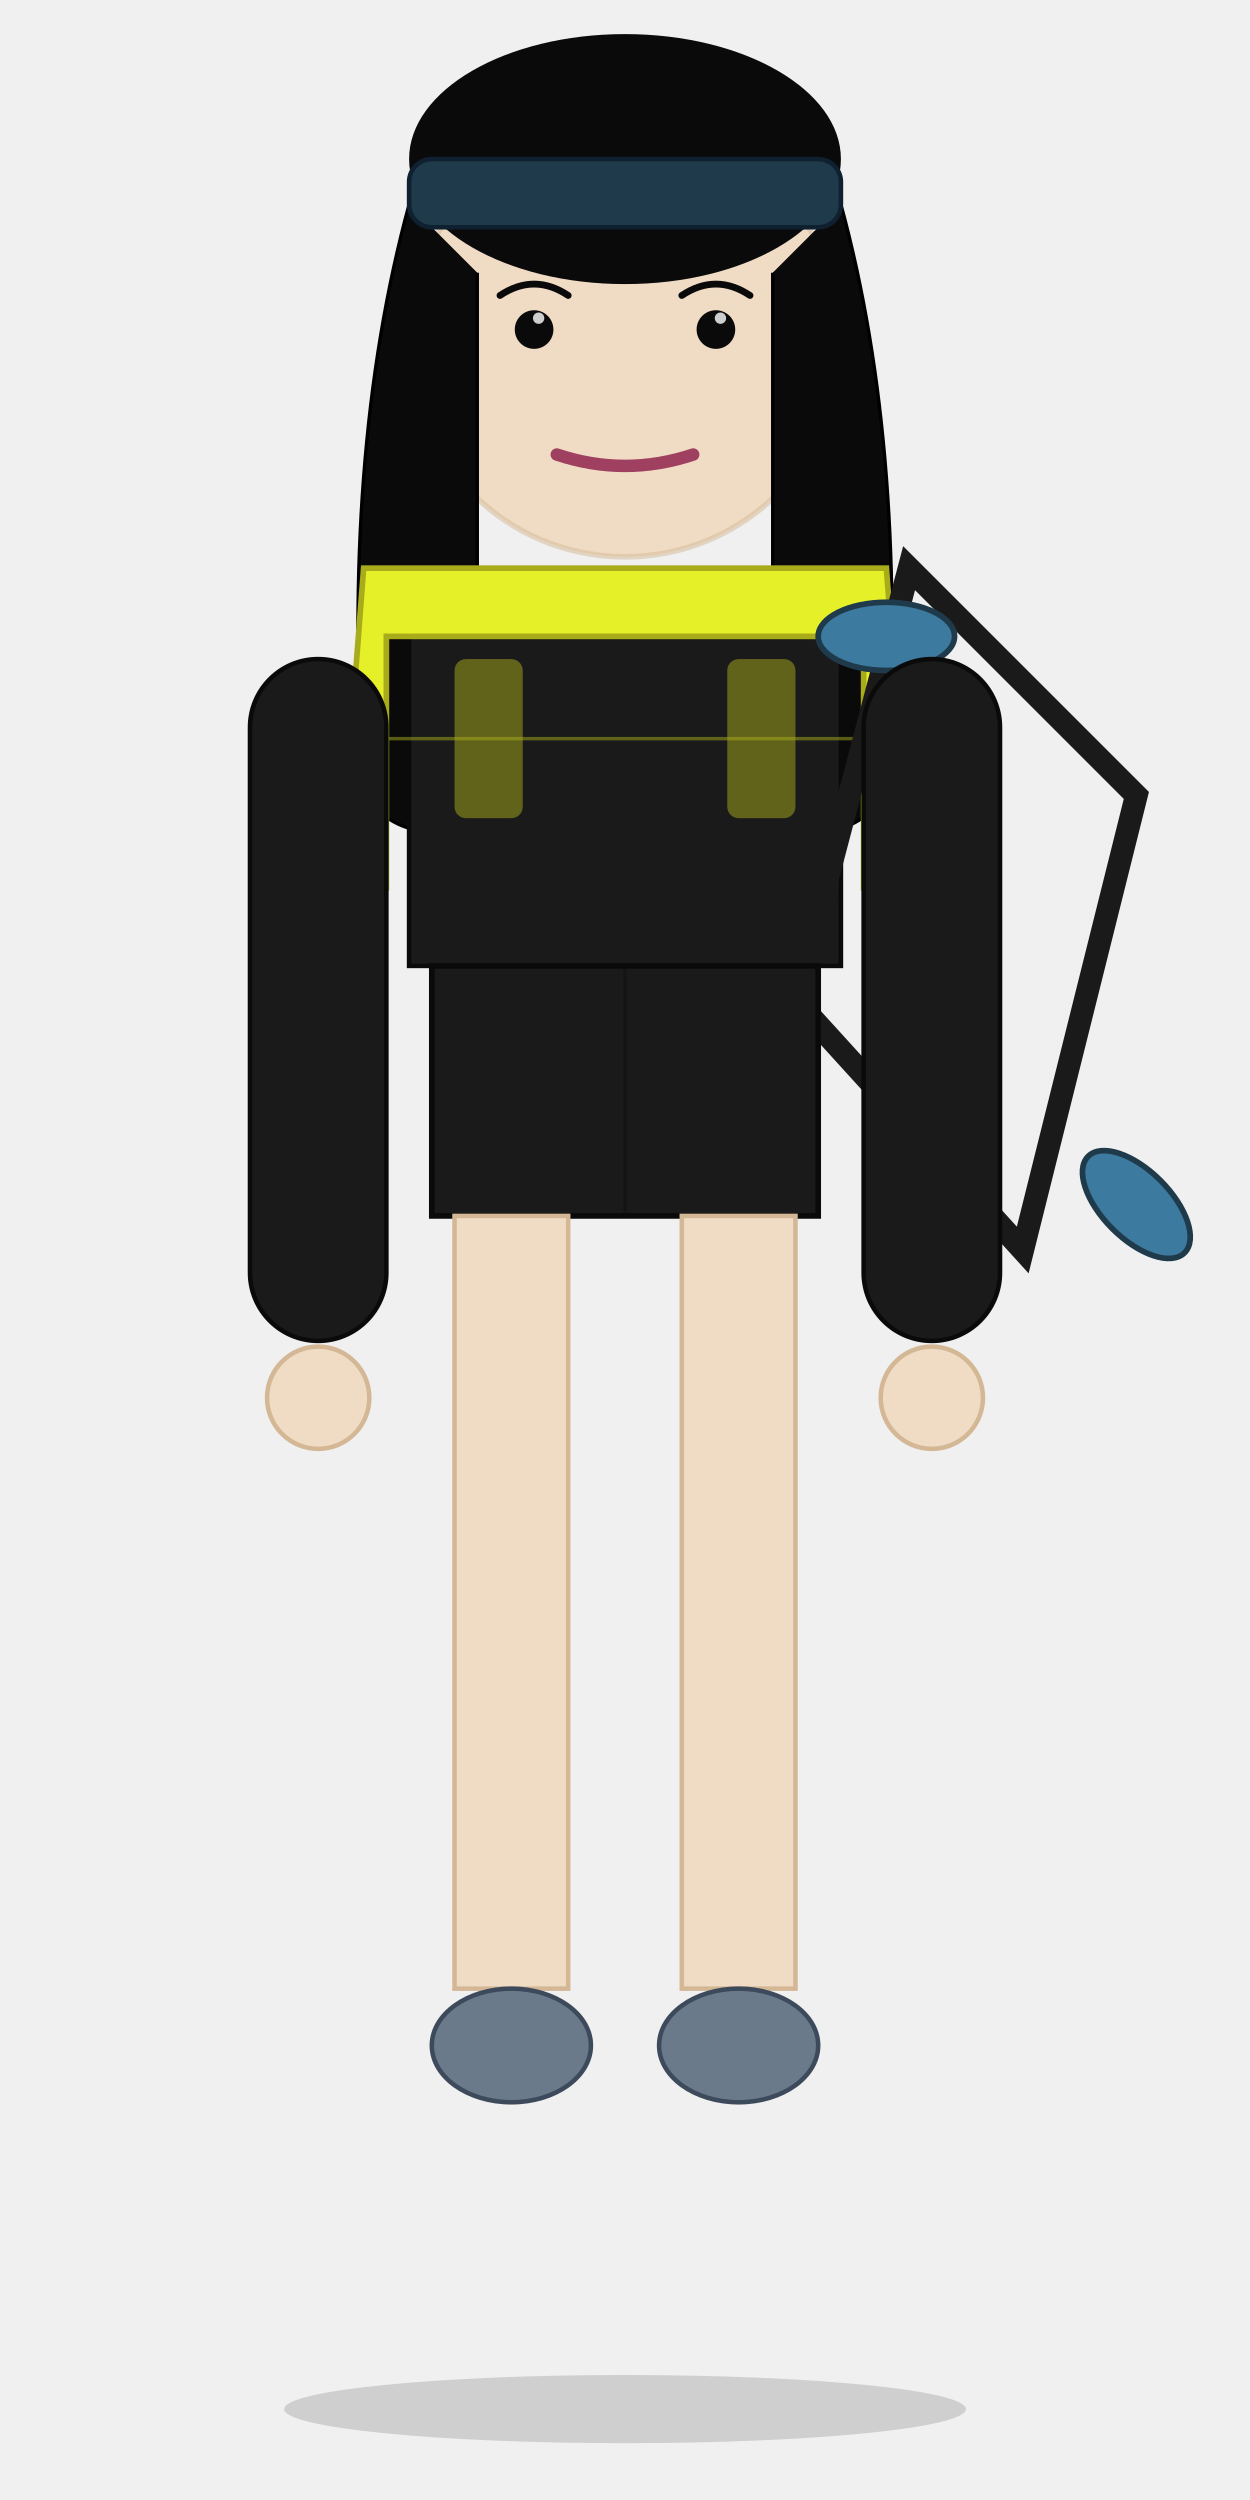
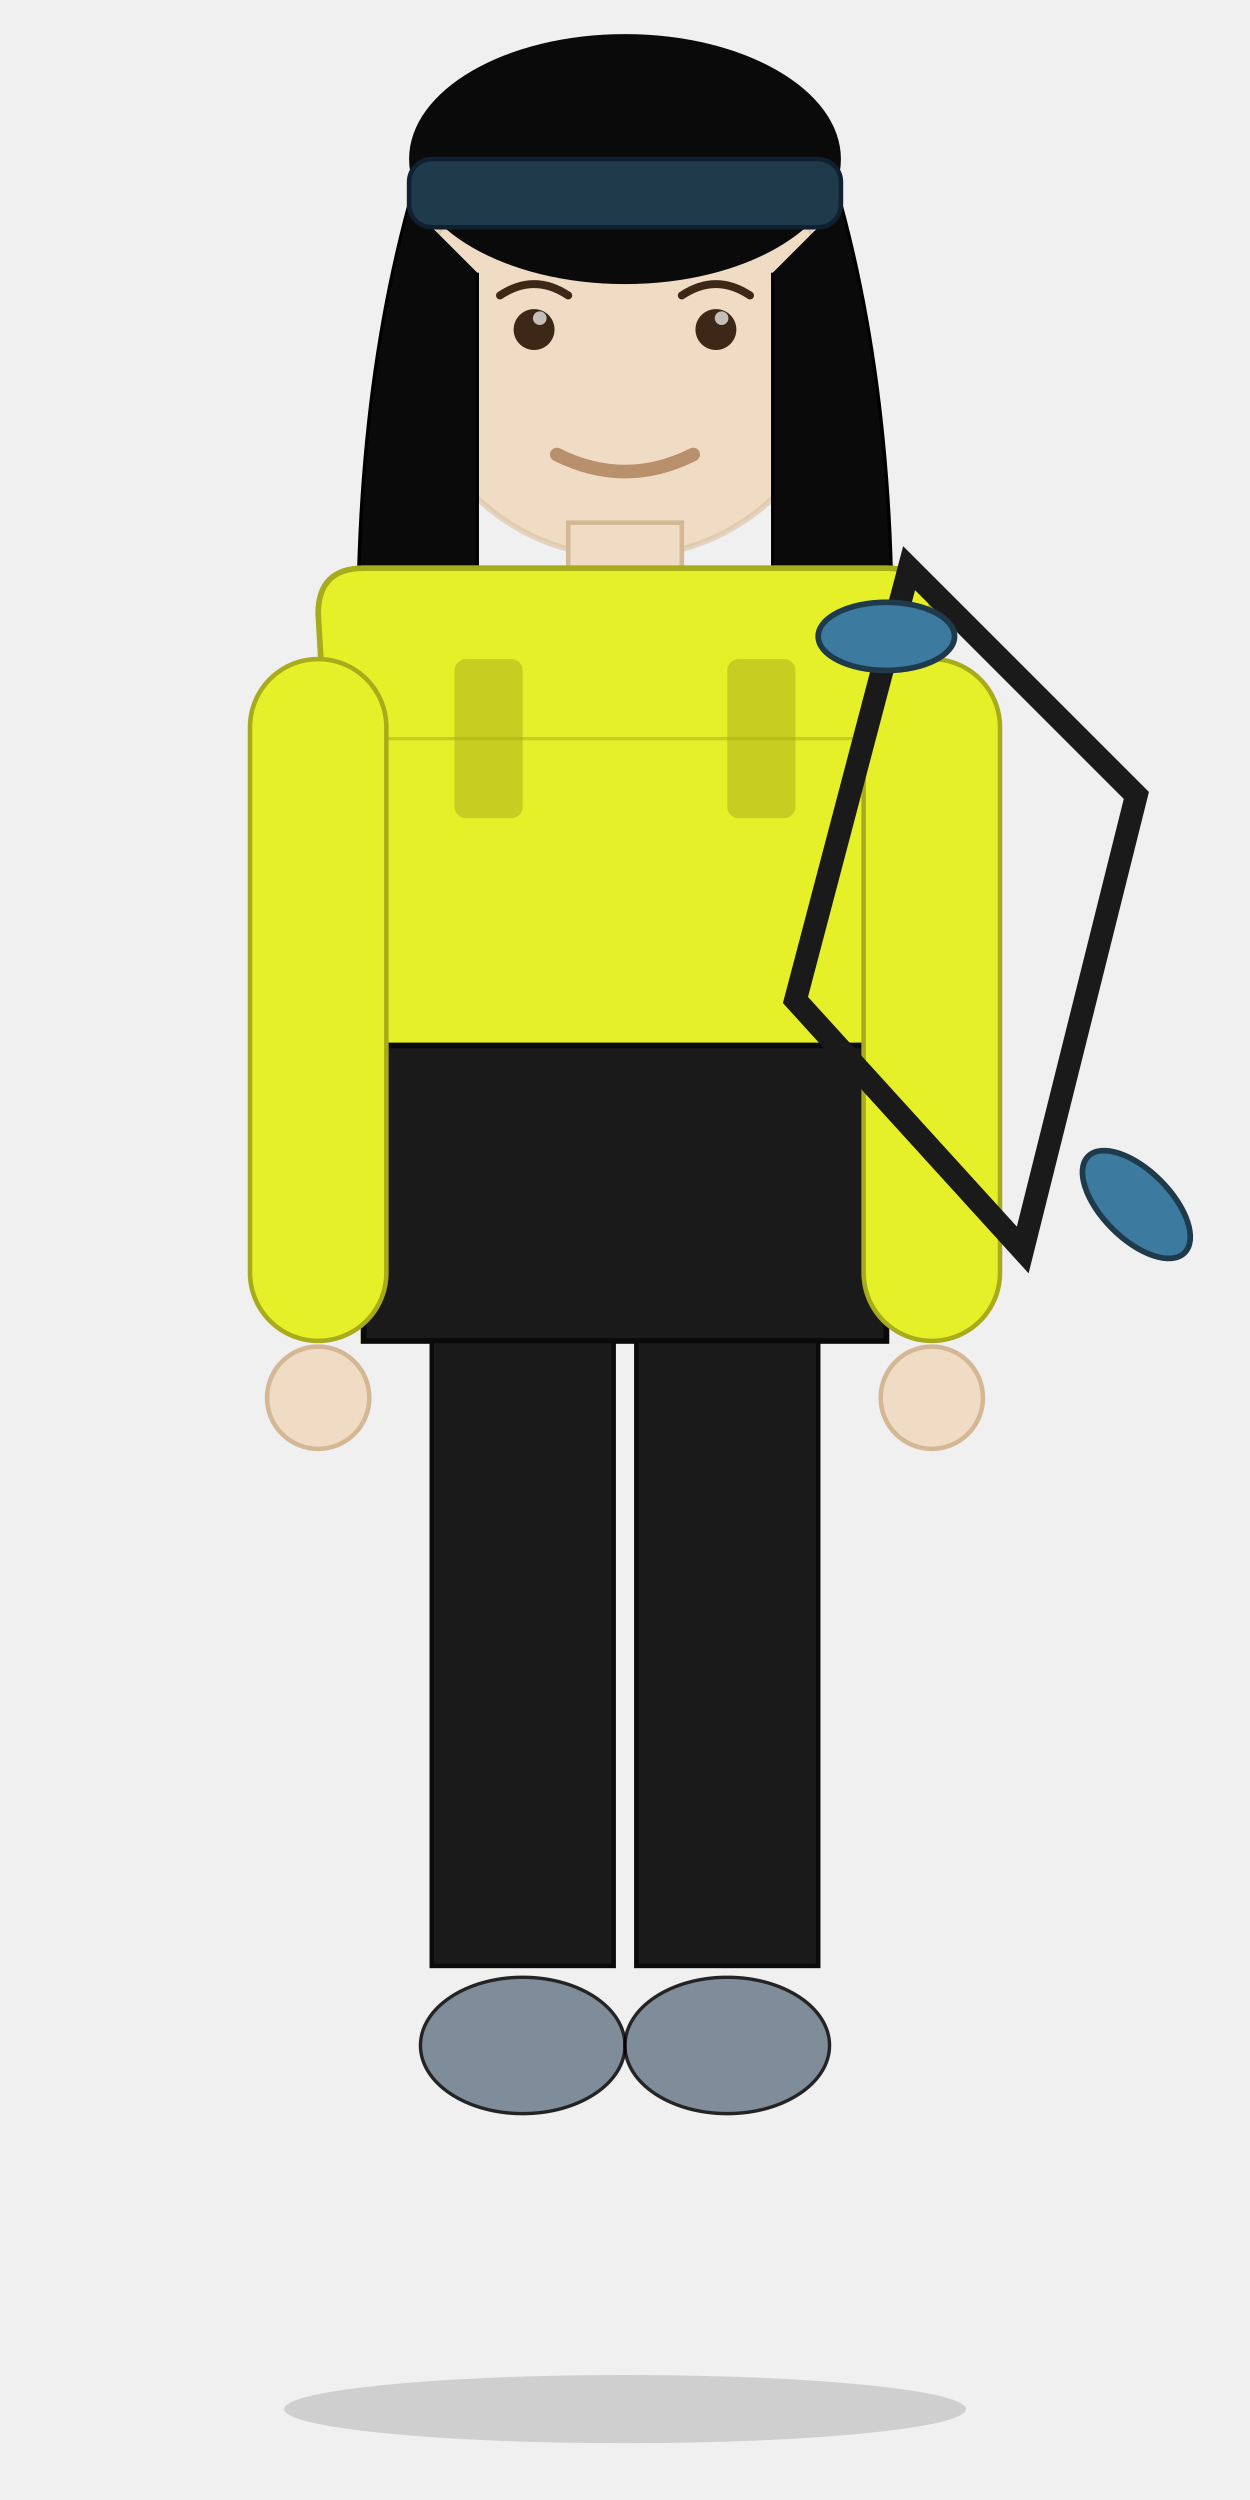
<svg xmlns="http://www.w3.org/2000/svg" viewBox="0 0 110 220" width="110" height="220">
  <ellipse cx="55" cy="212" rx="30" ry="3" fill="#000000" opacity="0.14" />
  <circle cx="55" cy="30" r="19" fill="#F0DCC4" />
  <circle cx="55" cy="30" r="19" fill="none" stroke="#D4B896" stroke-width="0.5" opacity="0.5" />
+   <circle cx="47" cy="29" r="1.8" fill="#3D2817" />
+   <circle cx="63" cy="29" r="1.8" fill="#3D2817" />
+   <circle cx="47.5" cy="28" r="0.6" fill="#FFFFFF" opacity="0.7" />
+   <circle cx="63.5" cy="28" r="0.6" fill="#FFFFFF" opacity="0.7" />
+   <path d="M 44 26 Q 47 24 50 26" fill="none" stroke="#3D2817" stroke-width="0.7" stroke-linecap="round" />
+   <path d="M 60 26 Q 63 24 66 26" fill="none" stroke="#3D2817" stroke-width="0.7" stroke-linecap="round" />
+   <path d="M 49 40 Q 55 43 61 40" stroke="#B8906C" stroke-width="1.2" fill="none" stroke-linecap="round" />
  <ellipse cx="55" cy="14" rx="19" ry="11" fill="#0A0A0B" />
  <path d="M 36 18 Q 30 40 32 70 Q 36 75 42 72 L 42 24" fill="#0A0A0B" stroke="#000000" stroke-width="0.3" />
  <path d="M 74 18 Q 80 40 78 70 Q 74 75 68 72 L 68 24" fill="#0A0A0B" stroke="#000000" stroke-width="0.3" />
  <rect x="36" y="14" width="38" height="6" rx="2" fill="#1F3A4A" stroke="#0F2030" stroke-width="0.4" />
-   <circle cx="47" cy="29" r="1.7" fill="#0A0A0B" />
-   <circle cx="63" cy="29" r="1.7" fill="#0A0A0B" />
-   <circle cx="47.4" cy="28" r="0.5" fill="#FFFFFF" opacity="0.8" />
-   <circle cx="63.4" cy="28" r="0.5" fill="#FFFFFF" opacity="0.8" />
-   <path d="M 44 26 Q 47 24 50 26" fill="none" stroke="#0A0A0B" stroke-width="0.6" stroke-linecap="round" />
-   <path d="M 60 26 Q 63 24 66 26" fill="none" stroke="#0A0A0B" stroke-width="0.6" stroke-linecap="round" />
-   <path d="M 49 40 Q 55 42 61 40" stroke="#A04060" stroke-width="1.1" fill="none" stroke-linecap="round" />
-   <rect x="36" y="52" width="38" height="33" fill="#1A1A1A" stroke="#0A0A0B" stroke-width="0.4" />
-   <path d="M 32 50 L 78 50 L 80 76 L 76 78 L 76 56 L 34 56 L 34 78 L 30 76 Z" fill="#E6F029" stroke="#A8AC1A" stroke-width="0.5" />
+   <rect x="50" y="46" width="10" height="6" fill="#F0DCC4" stroke="#D4B896" stroke-width="0.4" />
+   <path d="     M 28 54     Q 28 50 32 50     L 78 50     Q 82 50 82 54     L 80 88     L 78 92     L 78 118     L 32 118     L 32 92     L 30 88     Z   " fill="#E6F029" stroke="#A8AC1A" stroke-width="0.5" />
+   <path d="     M 32 92     L 78 92     L 78 118     L 32 118     Z   " fill="#1A1A1A" stroke="#0A0A0B" stroke-width="0.5" />
+   <rect x="22" y="58" width="12" height="60" rx="6" fill="#E6F029" stroke="#A8AC1A" stroke-width="0.4" />
+   <rect x="76" y="58" width="12" height="60" rx="6" fill="#E6F029" stroke="#A8AC1A" stroke-width="0.4" />
+   <circle cx="28" cy="123" r="4.5" fill="#F0DCC4" stroke="#D4B896" stroke-width="0.4" />
+   <circle cx="82" cy="123" r="4.5" fill="#F0DCC4" stroke="#D4B896" stroke-width="0.4" />
+   <rect x="38" y="118" width="16" height="55" fill="#1A1A1A" stroke="#0A0A0B" stroke-width="0.4" />
+   <rect x="56" y="118" width="16" height="55" fill="#1A1A1A" stroke="#0A0A0B" stroke-width="0.4" />
+   <ellipse cx="46" cy="180" rx="9" ry="6" fill="#6B7A8B" stroke="#000000" stroke-width="0.3" opacity="0.85" />
+   <ellipse cx="64" cy="180" rx="9" ry="6" fill="#6B7A8B" stroke="#000000" stroke-width="0.3" opacity="0.85" />
  <rect x="40" y="58" width="6" height="14" rx="1" fill="#A8AC1A" opacity="0.5" />
  <rect x="64" y="58" width="6" height="14" rx="1" fill="#A8AC1A" opacity="0.5" />
  <line x1="34" y1="65" x2="76" y2="65" stroke="#A8AC1A" stroke-width="0.3" opacity="0.5" />
  <path d="M 80 50 L 100 70 L 90 110 L 70 88 Z" fill="none" stroke="#1A1A1A" stroke-width="2" />
  <ellipse cx="78" cy="56" rx="6" ry="3" fill="#3D7A9F" stroke="#1F3A4A" stroke-width="0.5" />
  <ellipse cx="100" cy="106" rx="6" ry="3" fill="#3D7A9F" stroke="#1F3A4A" stroke-width="0.5" transform="rotate(45 100 106)" />
-   <rect x="22" y="58" width="12" height="60" rx="6" fill="#1A1A1A" stroke="#0A0A0B" stroke-width="0.4" />
-   <rect x="76" y="58" width="12" height="60" rx="6" fill="#1A1A1A" stroke="#0A0A0B" stroke-width="0.4" />
-   <circle cx="28" cy="123" r="4.5" fill="#F0DCC4" stroke="#D4B896" stroke-width="0.4" />
-   <circle cx="82" cy="123" r="4.5" fill="#F0DCC4" stroke="#D4B896" stroke-width="0.4" />
-   <rect x="38" y="85" width="34" height="22" fill="#1A1A1A" stroke="#0A0A0B" stroke-width="0.5" />
-   <line x1="55" y1="85" x2="55" y2="107" stroke="#0A0A0B" stroke-width="0.3" opacity="0.4" />
-   <rect x="40" y="107" width="10" height="68" fill="#F0DCC4" stroke="#D4B896" stroke-width="0.4" />
-   <rect x="60" y="107" width="10" height="68" fill="#F0DCC4" stroke="#D4B896" stroke-width="0.4" />
-   <ellipse cx="45" cy="180" rx="7" ry="5" fill="#6B7A8B" stroke="#3D4A5C" stroke-width="0.4" />
-   <ellipse cx="65" cy="180" rx="7" ry="5" fill="#6B7A8B" stroke="#3D4A5C" stroke-width="0.4" />
</svg>
